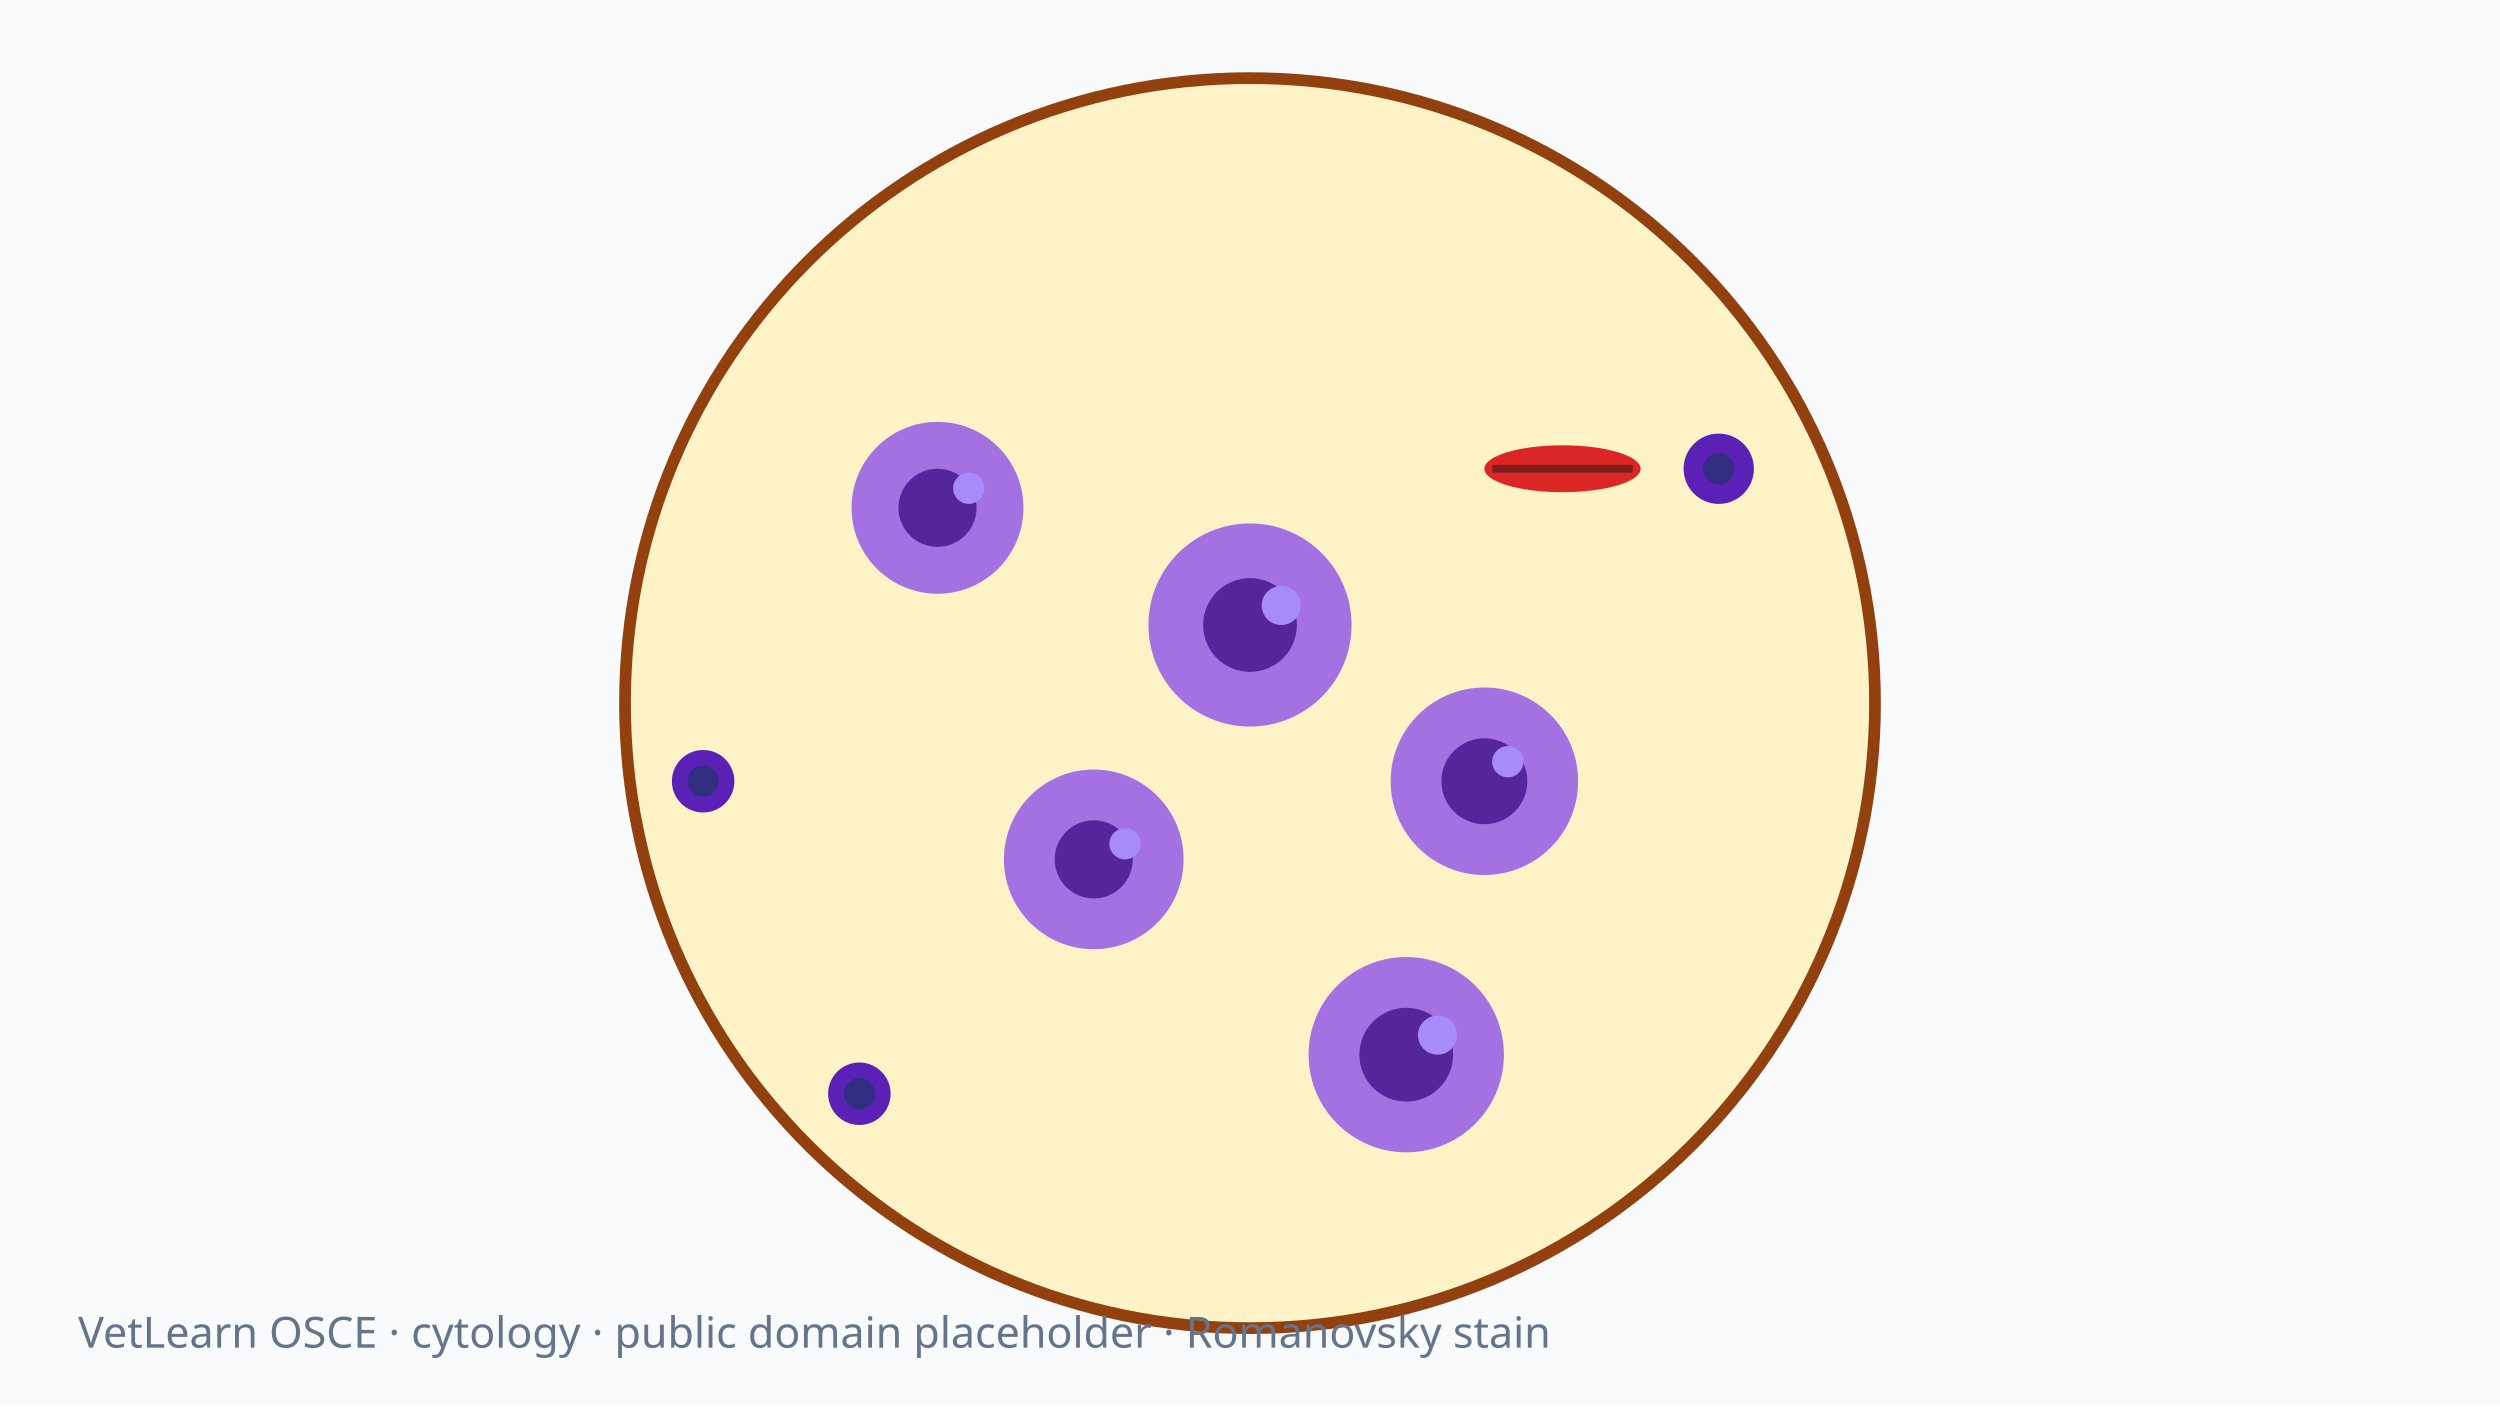
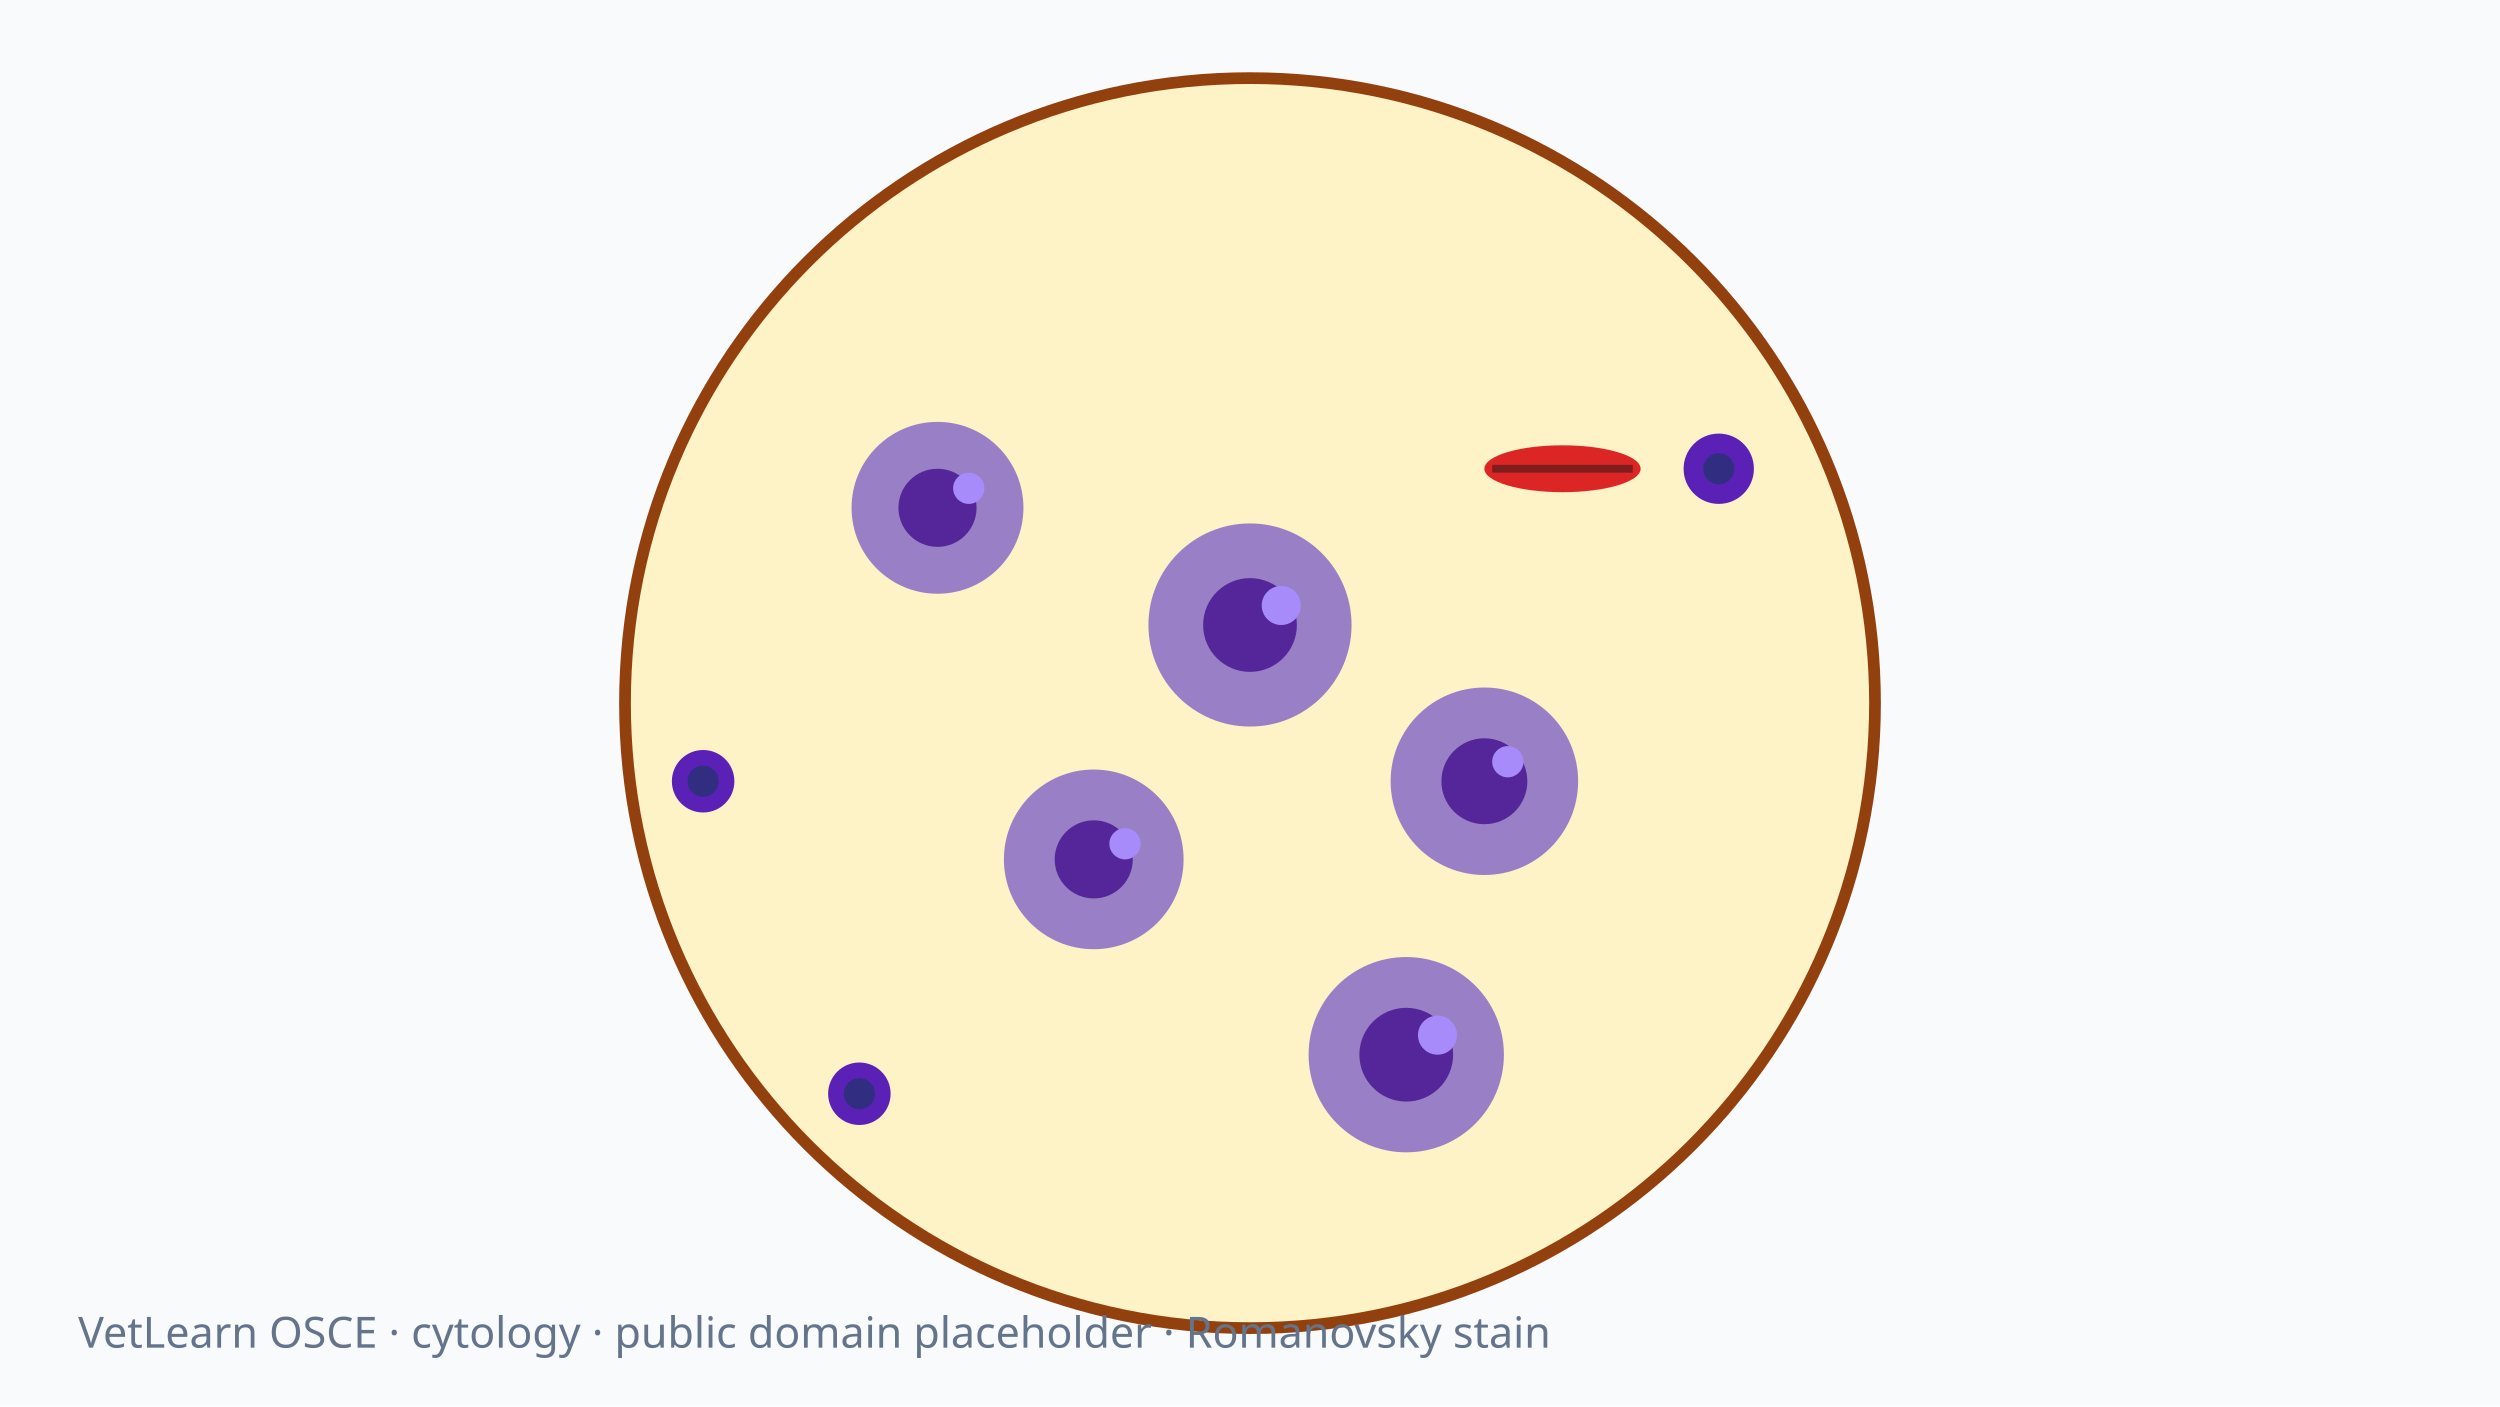
<svg xmlns="http://www.w3.org/2000/svg" viewBox="0 0 640 360" width="640" height="360">
  <rect width="640" height="360" fill="#F8FAFC" />
  <circle cx="320" cy="180" r="160" fill="#FEF3C7" stroke="#92400E" stroke-width="3" />
  <g>
-     <circle cx="240" cy="130" r="22" fill="#7C3AED" opacity="0.7" />
+     <circle cx="240" cy="130" r="22" fill="#6D4FC4" opacity="0.7" />
    <circle cx="240" cy="130" r="10" fill="#4C1D95" opacity="0.9" />
    <circle cx="248" cy="125" r="4" fill="#A78BFA" />
-     <circle cx="320" cy="160" r="26" fill="#7C3AED" opacity="0.7" />
+     <circle cx="320" cy="160" r="26" fill="#6D4FC4" opacity="0.7" />
    <circle cx="320" cy="160" r="12" fill="#4C1D95" opacity="0.9" />
    <circle cx="328" cy="155" r="5" fill="#A78BFA" />
-     <circle cx="380" cy="200" r="24" fill="#7C3AED" opacity="0.7" />
+     <circle cx="380" cy="200" r="24" fill="#6D4FC4" opacity="0.7" />
    <circle cx="380" cy="200" r="11" fill="#4C1D95" opacity="0.9" />
    <circle cx="386" cy="195" r="4" fill="#A78BFA" />
-     <circle cx="280" cy="220" r="23" fill="#7C3AED" opacity="0.7" />
+     <circle cx="280" cy="220" r="23" fill="#6D4FC4" opacity="0.7" />
    <circle cx="280" cy="220" r="10" fill="#4C1D95" opacity="0.9" />
    <circle cx="288" cy="216" r="4" fill="#A78BFA" />
-     <circle cx="360" cy="270" r="25" fill="#7C3AED" opacity="0.7" />
+     <circle cx="360" cy="270" r="25" fill="#6D4FC4" opacity="0.7" />
    <circle cx="360" cy="270" r="12" fill="#4C1D95" opacity="0.9" />
    <circle cx="368" cy="265" r="5" fill="#A78BFA" />
    <circle cx="180" cy="200" r="8" fill="#5B21B6" />
    <circle cx="180" cy="200" r="4" fill="#312E81" />
    <circle cx="440" cy="120" r="9" fill="#5B21B6" />
    <circle cx="440" cy="120" r="4" fill="#312E81" />
    <circle cx="220" cy="280" r="8" fill="#5B21B6" />
    <circle cx="220" cy="280" r="4" fill="#312E81" />
  </g>
  <g>
    <ellipse cx="400" cy="120" rx="20" ry="6" fill="#DC2626" />
    <line x1="382" y1="120" x2="418" y2="120" stroke="#7F1D1D" stroke-width="2" />
  </g>
  <text x="20" y="345" font-family="sans-serif" font-size="11" fill="#64748B">VetLearn OSCE · cytology · public domain placeholder · Romanovsky stain</text>
</svg>
